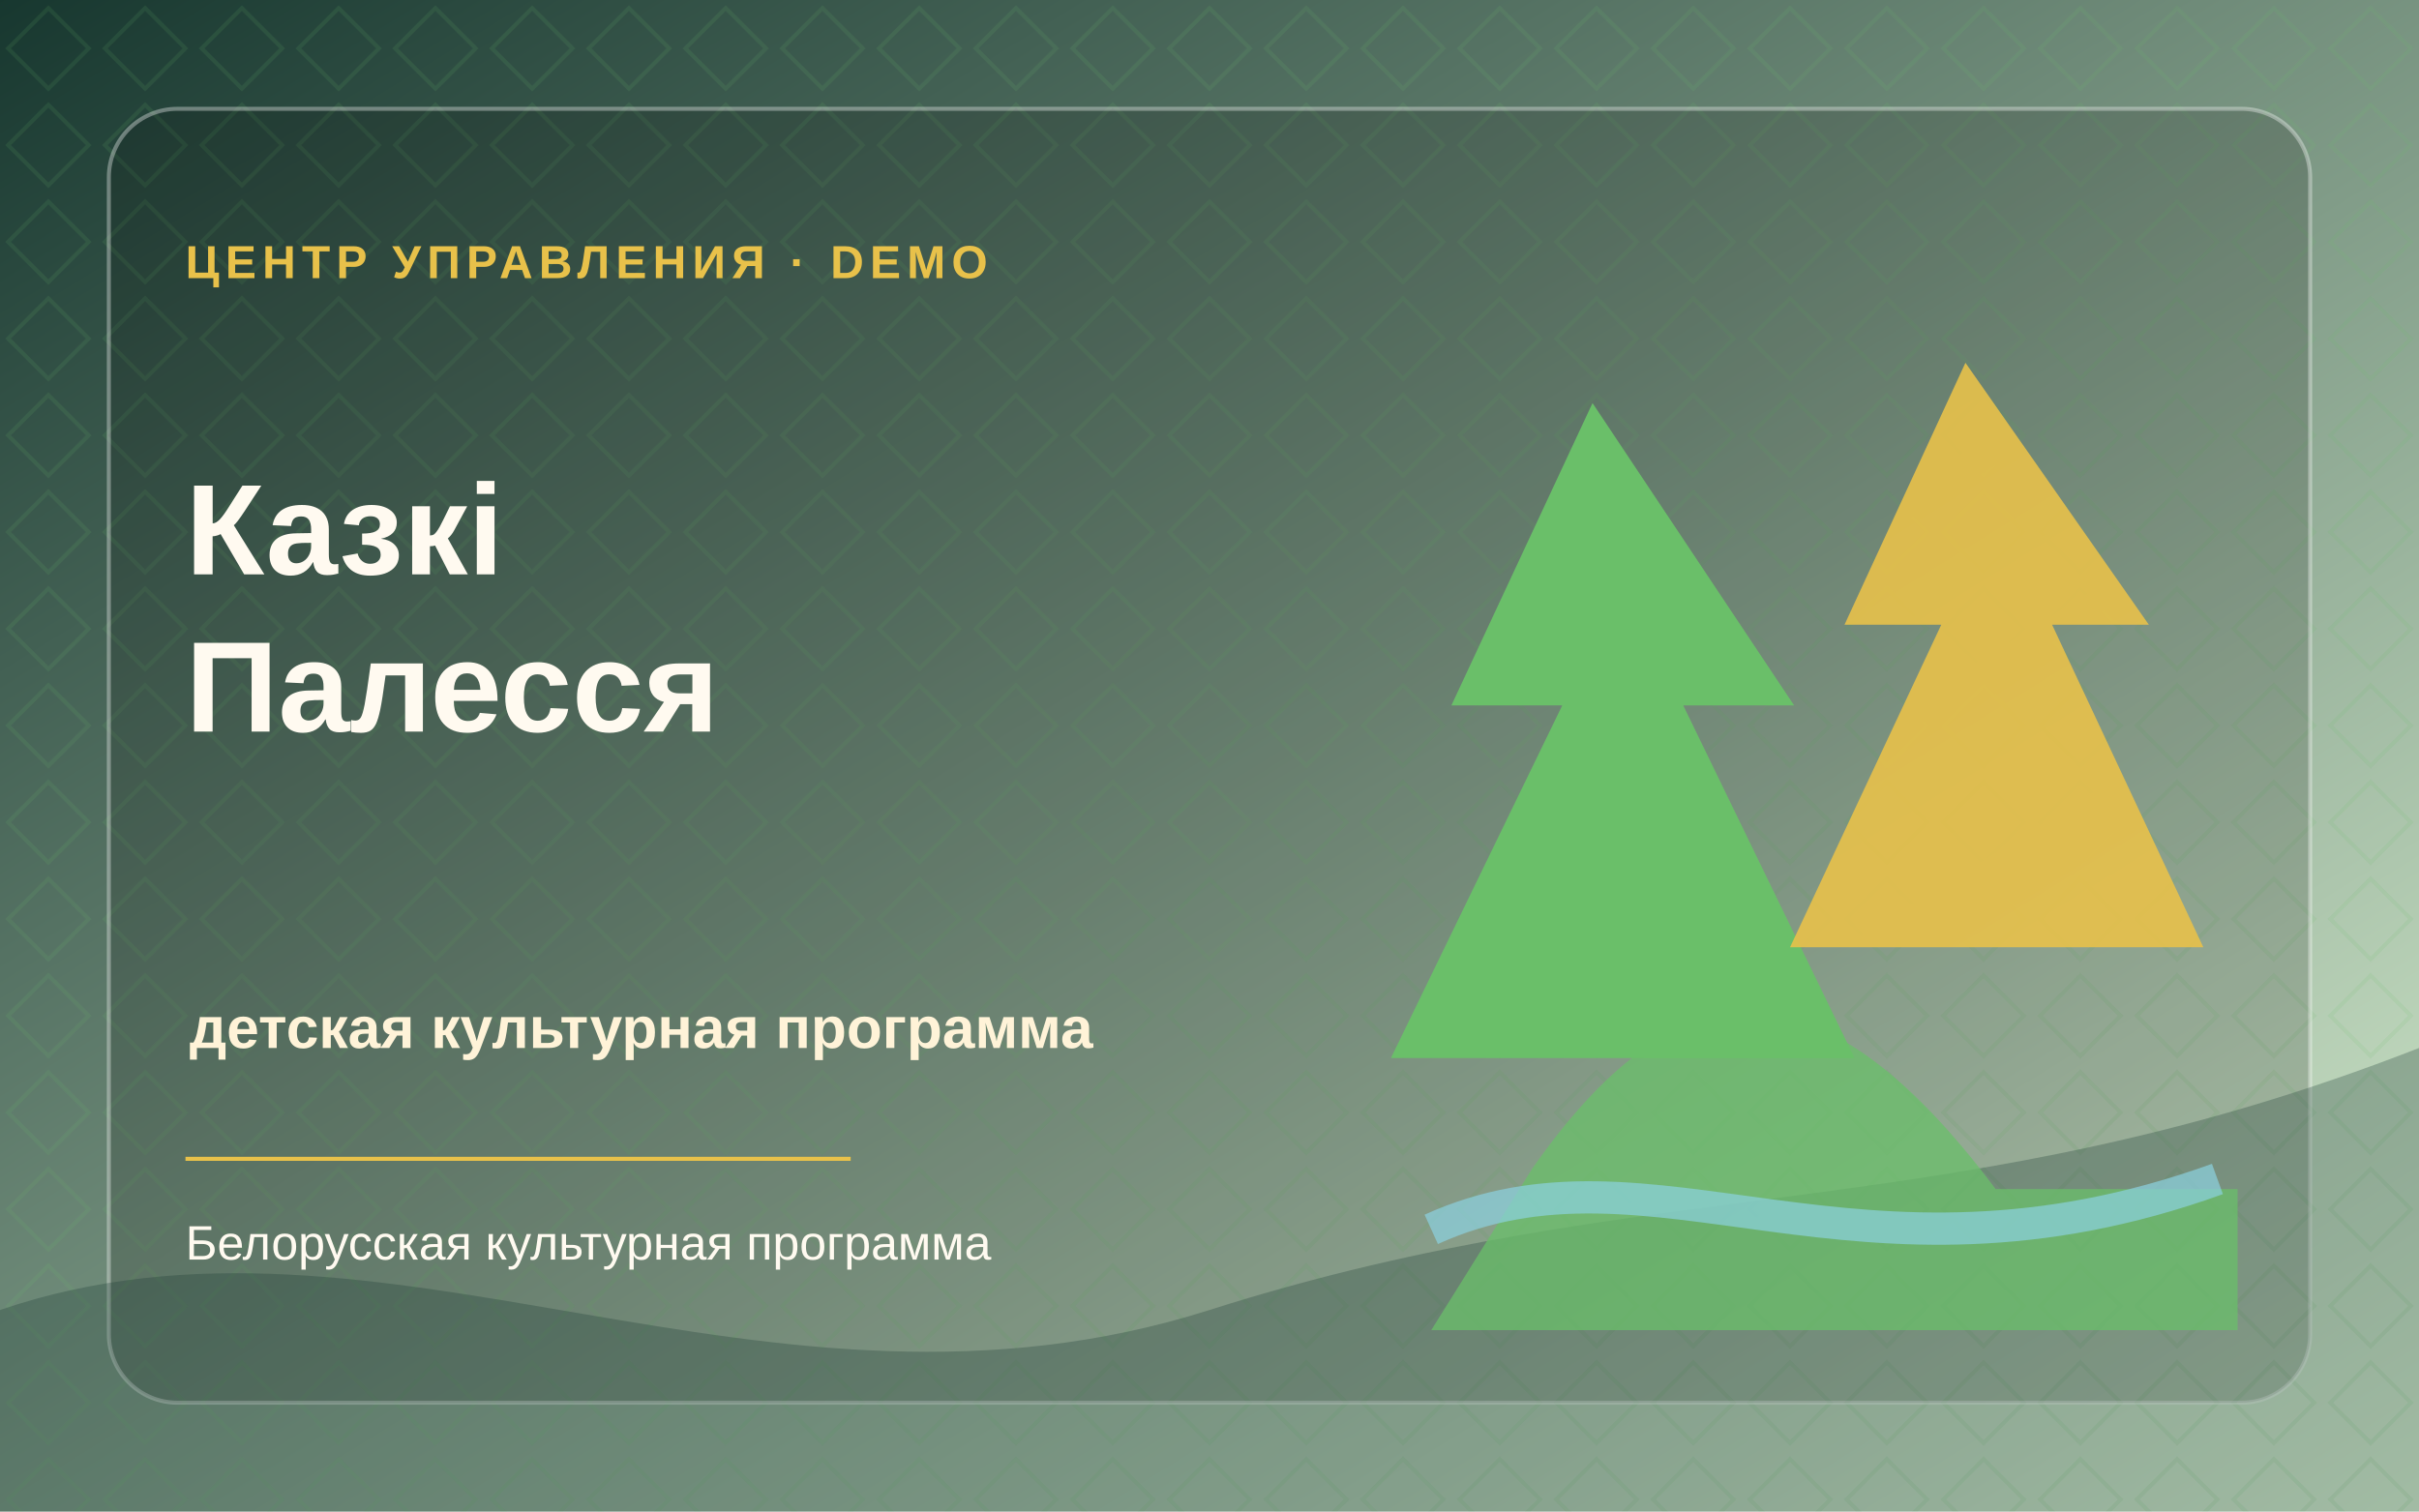
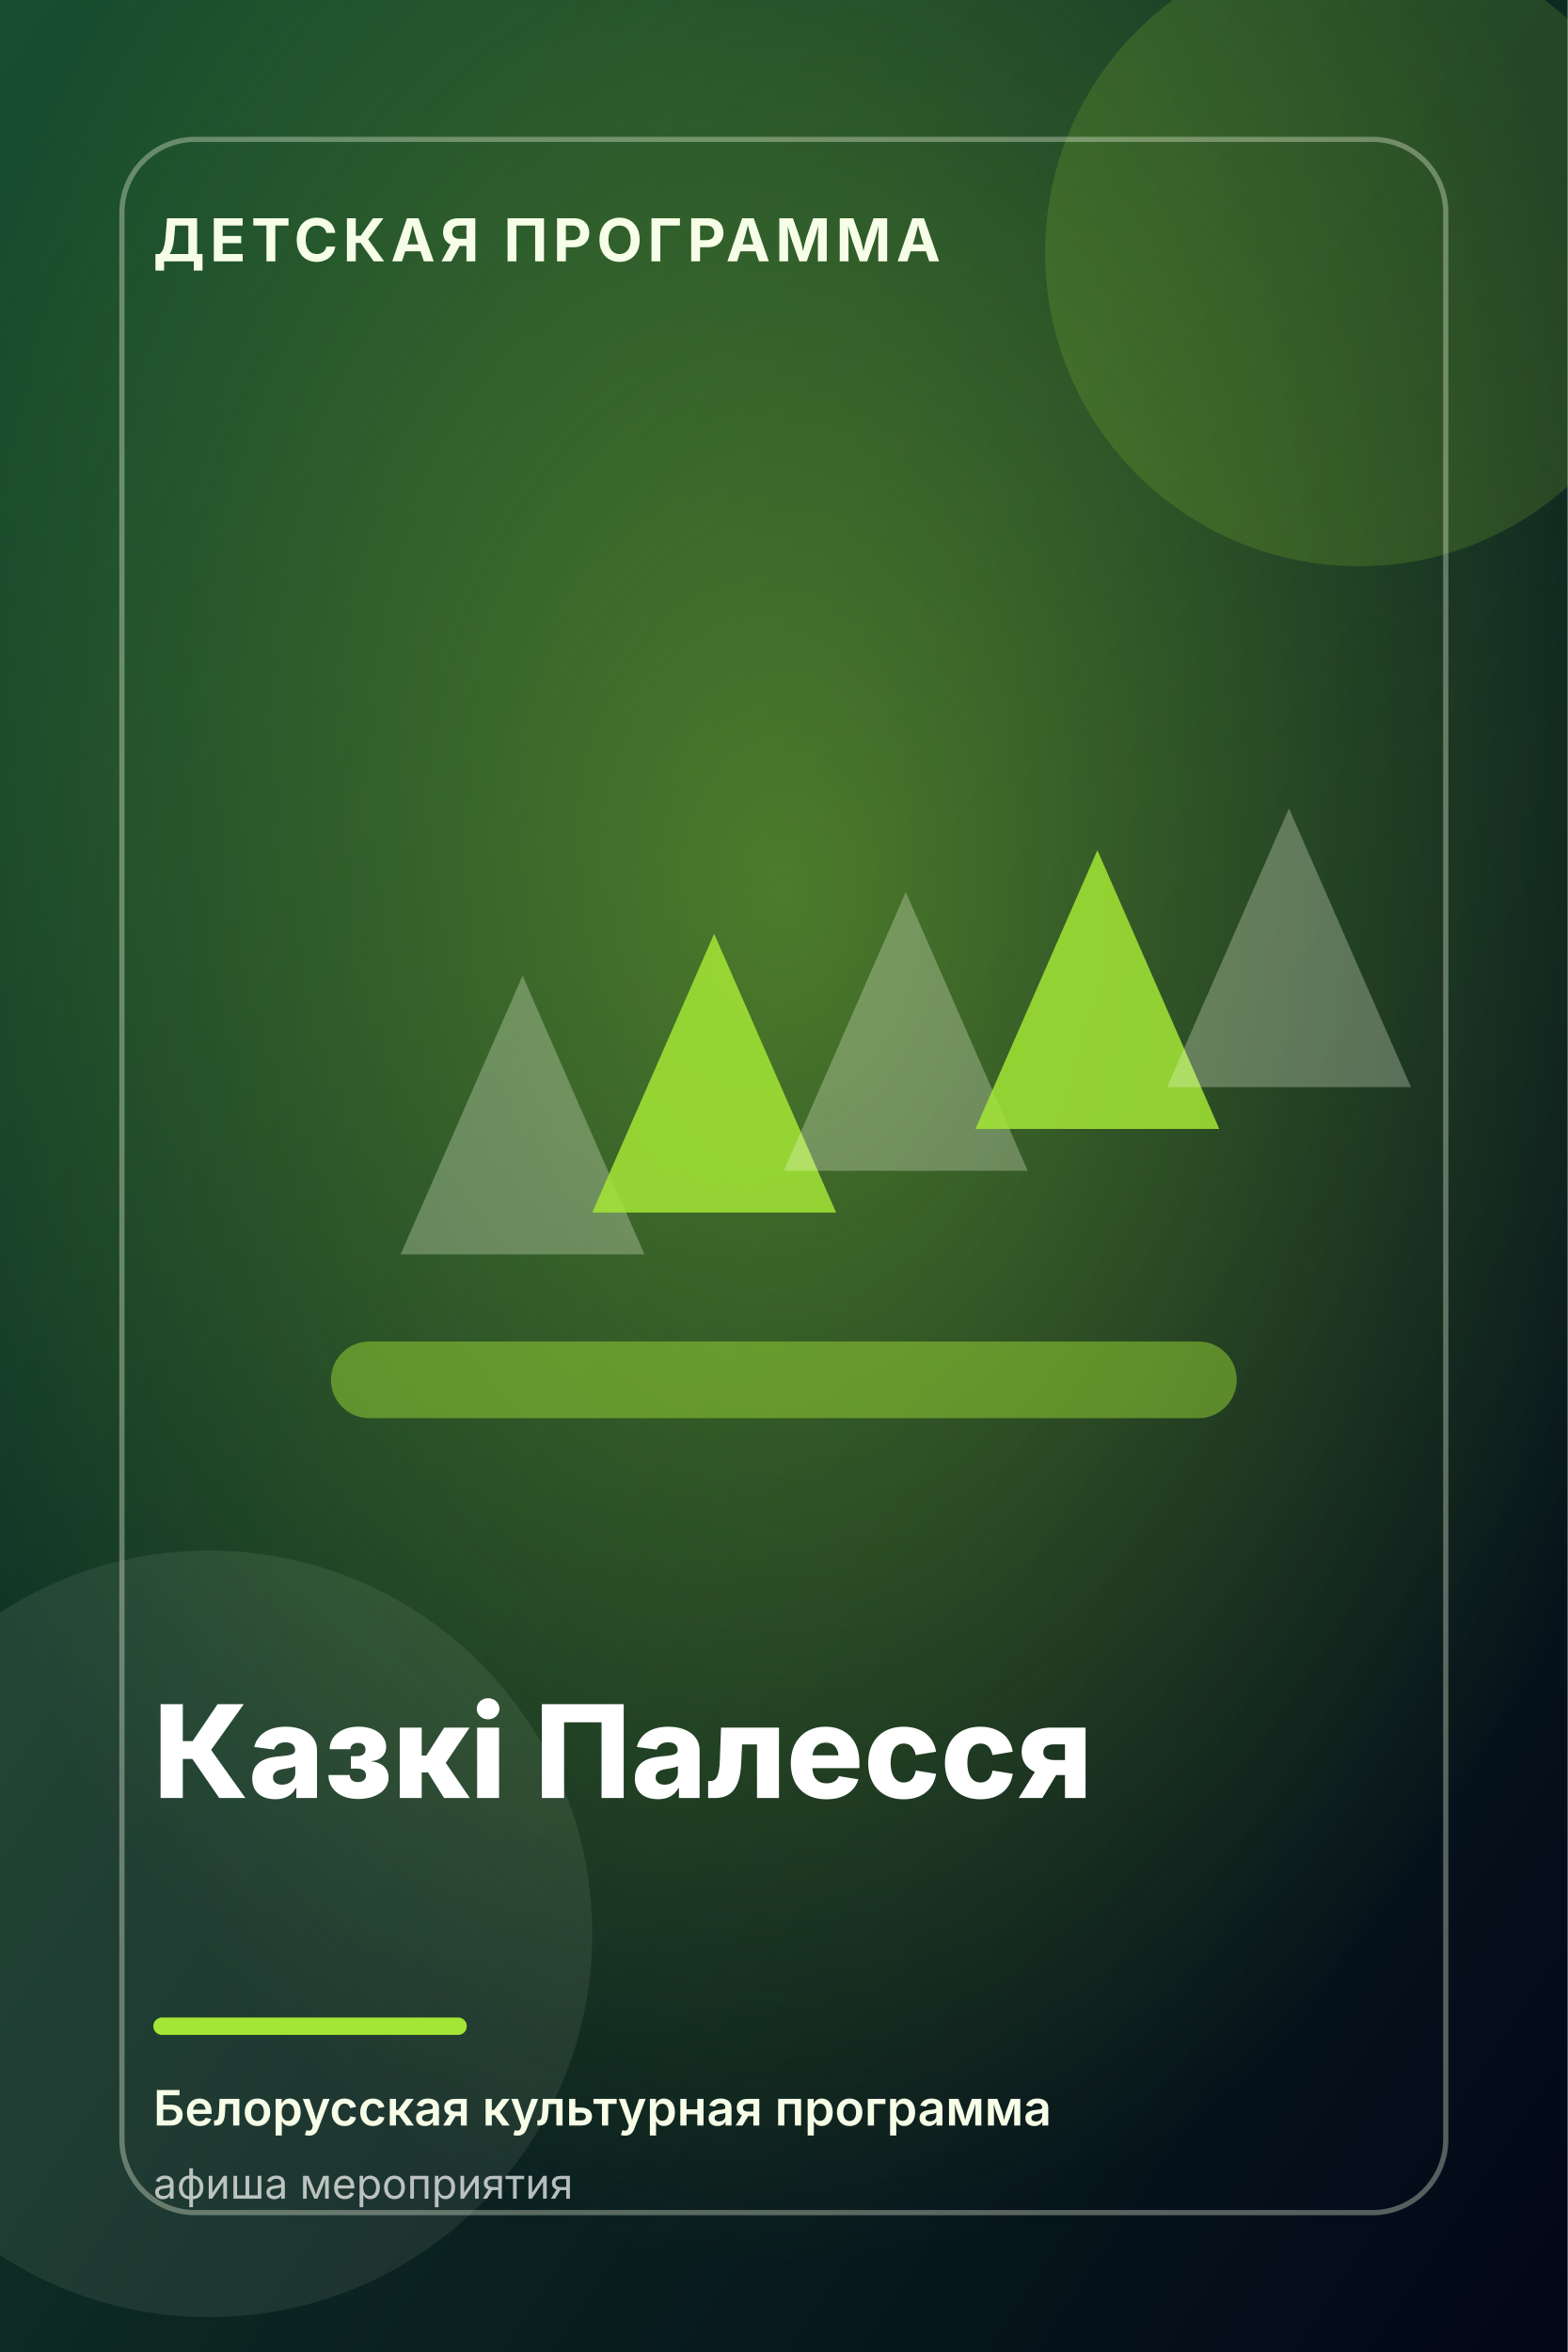
- <svg xmlns="http://www.w3.org/2000/svg" width="1200" height="750" viewBox="0 0 1200 750" role="img" aria-label="Казкі Палесся">
+ <svg xmlns="http://www.w3.org/2000/svg" width="900" height="1350" viewBox="0 0 900 1350" role="img" aria-labelledby="title desc">
  <defs>
    <linearGradient id="bg" x1="0" y1="0" x2="1" y2="1">
-       <stop offset="0" stop-color="#17372f" />
-       <stop offset="1" stop-color="#d9f0d2" />
+       <stop offset="0" stop-color="#184e2f" />
+       <stop offset="1" stop-color="#020617" />
    </linearGradient>
-     <pattern id="orn" width="48" height="48" patternUnits="userSpaceOnUse">
-       <path d="M24 4 L44 24 L24 44 L4 24 Z" fill="none" stroke="#6abf69" stroke-width="2" opacity="0.22" />
-     </pattern>
+     <radialGradient id="glow" cx="50%" cy="38%" r="58%">
+       <stop offset="0" stop-color="#a3e635" stop-opacity="0.42" />
+       <stop offset="1" stop-color="#a3e635" stop-opacity="0" />
+     </radialGradient>
  </defs>
-   <rect width="1200" height="750" fill="url(#bg)" />
-   <rect width="1200" height="750" fill="url(#orn)" opacity="0.55" />
-   <rect x="54" y="54" width="1092" height="642" rx="34" fill="rgba(0,0,0,0.16)" stroke="rgba(255,255,255,0.35)" stroke-width="2" />
-   <path d="M0 650 C190 585 380 720 600 650 C820 580 970 610 1200 520 V750 H0 Z" fill="#17372f" opacity="0.28" />
-   <path d="M760 580 C830 480 900 470 990 590 L1110 590 L1110 660 L710 660 Z" fill="#6abf69" opacity="0.75" />
-   <path d="M790 200 l-70 150 h55 l-85 175 h230 l-85-175 h55z" fill="#6abf69" />
-   <path d="M975 180 l-60 130 h48 l-75 160 h205 l-75-160 h48z" fill="#e8c14a" opacity="0.9" />
-   <path d="M710 610 C820 560 920 650 1100 585" fill="none" stroke="#8bd1df" stroke-width="16" opacity="0.7" />
-   <text x="92" y="138" font-family="Arial, sans-serif" font-size="23" font-weight="700" letter-spacing="3" fill="#e8c14a">ЦЕНТР УПРАВЛЕНИЯ · DEMO</text>
-   <text x="92" y="285" font-family="Arial, sans-serif" font-size="64" font-weight="800" fill="#fffaf0">Казкі</text>
-   <text x="92" y="363" font-family="Arial, sans-serif" font-size="64" font-weight="800" fill="#fffaf0">Палесся</text>
-   <text x="94" y="520" font-family="Arial, sans-serif" font-size="29" font-weight="600" fill="#fff3d8">детская культурная программа</text>
-   <rect x="92" y="574" width="330" height="2" fill="#e8c14a" />
-   <text x="92" y="625" font-family="Arial, sans-serif" font-size="24" fill="#fffaf0">Белорусская культурная программа</text>
+   <rect width="900" height="1350" fill="url(#bg)" />
+   <rect width="900" height="1350" fill="url(#glow)" />
+   <circle cx="780" cy="145" r="180" fill="#a3e635" opacity="0.16" />
+   <circle cx="120" cy="1110" r="220" fill="#f7fee7" opacity="0.08" />
+   <g>
+     <path d="M230 720 l70 -160 l70 160 z" fill="#f7fee7" opacity="0.28" />
+     <path d="M340 696 l70 -160 l70 160 z" fill="#a3e635" opacity="0.85" />
+     <path d="M450 672 l70 -160 l70 160 z" fill="#f7fee7" opacity="0.28" />
+     <path d="M560 648 l70 -160 l70 160 z" fill="#a3e635" opacity="0.85" />
+     <path d="M670 624 l70 -160 l70 160 z" fill="#f7fee7" opacity="0.28" />
+     <rect x="190" y="770" width="520" height="44" rx="22" fill="#a3e635" opacity="0.45" />
+   </g>
+   <rect x="70" y="80" width="760" height="1190" rx="42" fill="none" stroke="#f7fee7" stroke-opacity="0.34" stroke-width="3" />
+   <text x="88" y="150" fill="#f7fee7" font-family="Inter, Arial, sans-serif" font-size="34" font-weight="700" letter-spacing="3">ДЕТСКАЯ ПРОГРАММА</text>
+   <text x="88" y="1032" fill="#ffffff" font-family="Inter, Arial, sans-serif" font-size="74" font-weight="800">
+     <tspan x="88" dy="0">Казкі Палесся</tspan>
+     <tspan x="88" dy="86" />
+   </text>
+   <rect x="88" y="1158" width="180" height="10" rx="5" fill="#a3e635" />
+   <text x="88" y="1220" fill="#f7fee7" font-family="Inter, Arial, sans-serif" font-size="28" font-weight="600">Белорусская культурная программа</text>
+   <text x="88" y="1262" fill="#ffffff" fill-opacity="0.70" font-family="Inter, Arial, sans-serif" font-size="24">афиша мероприятия</text>
</svg>
